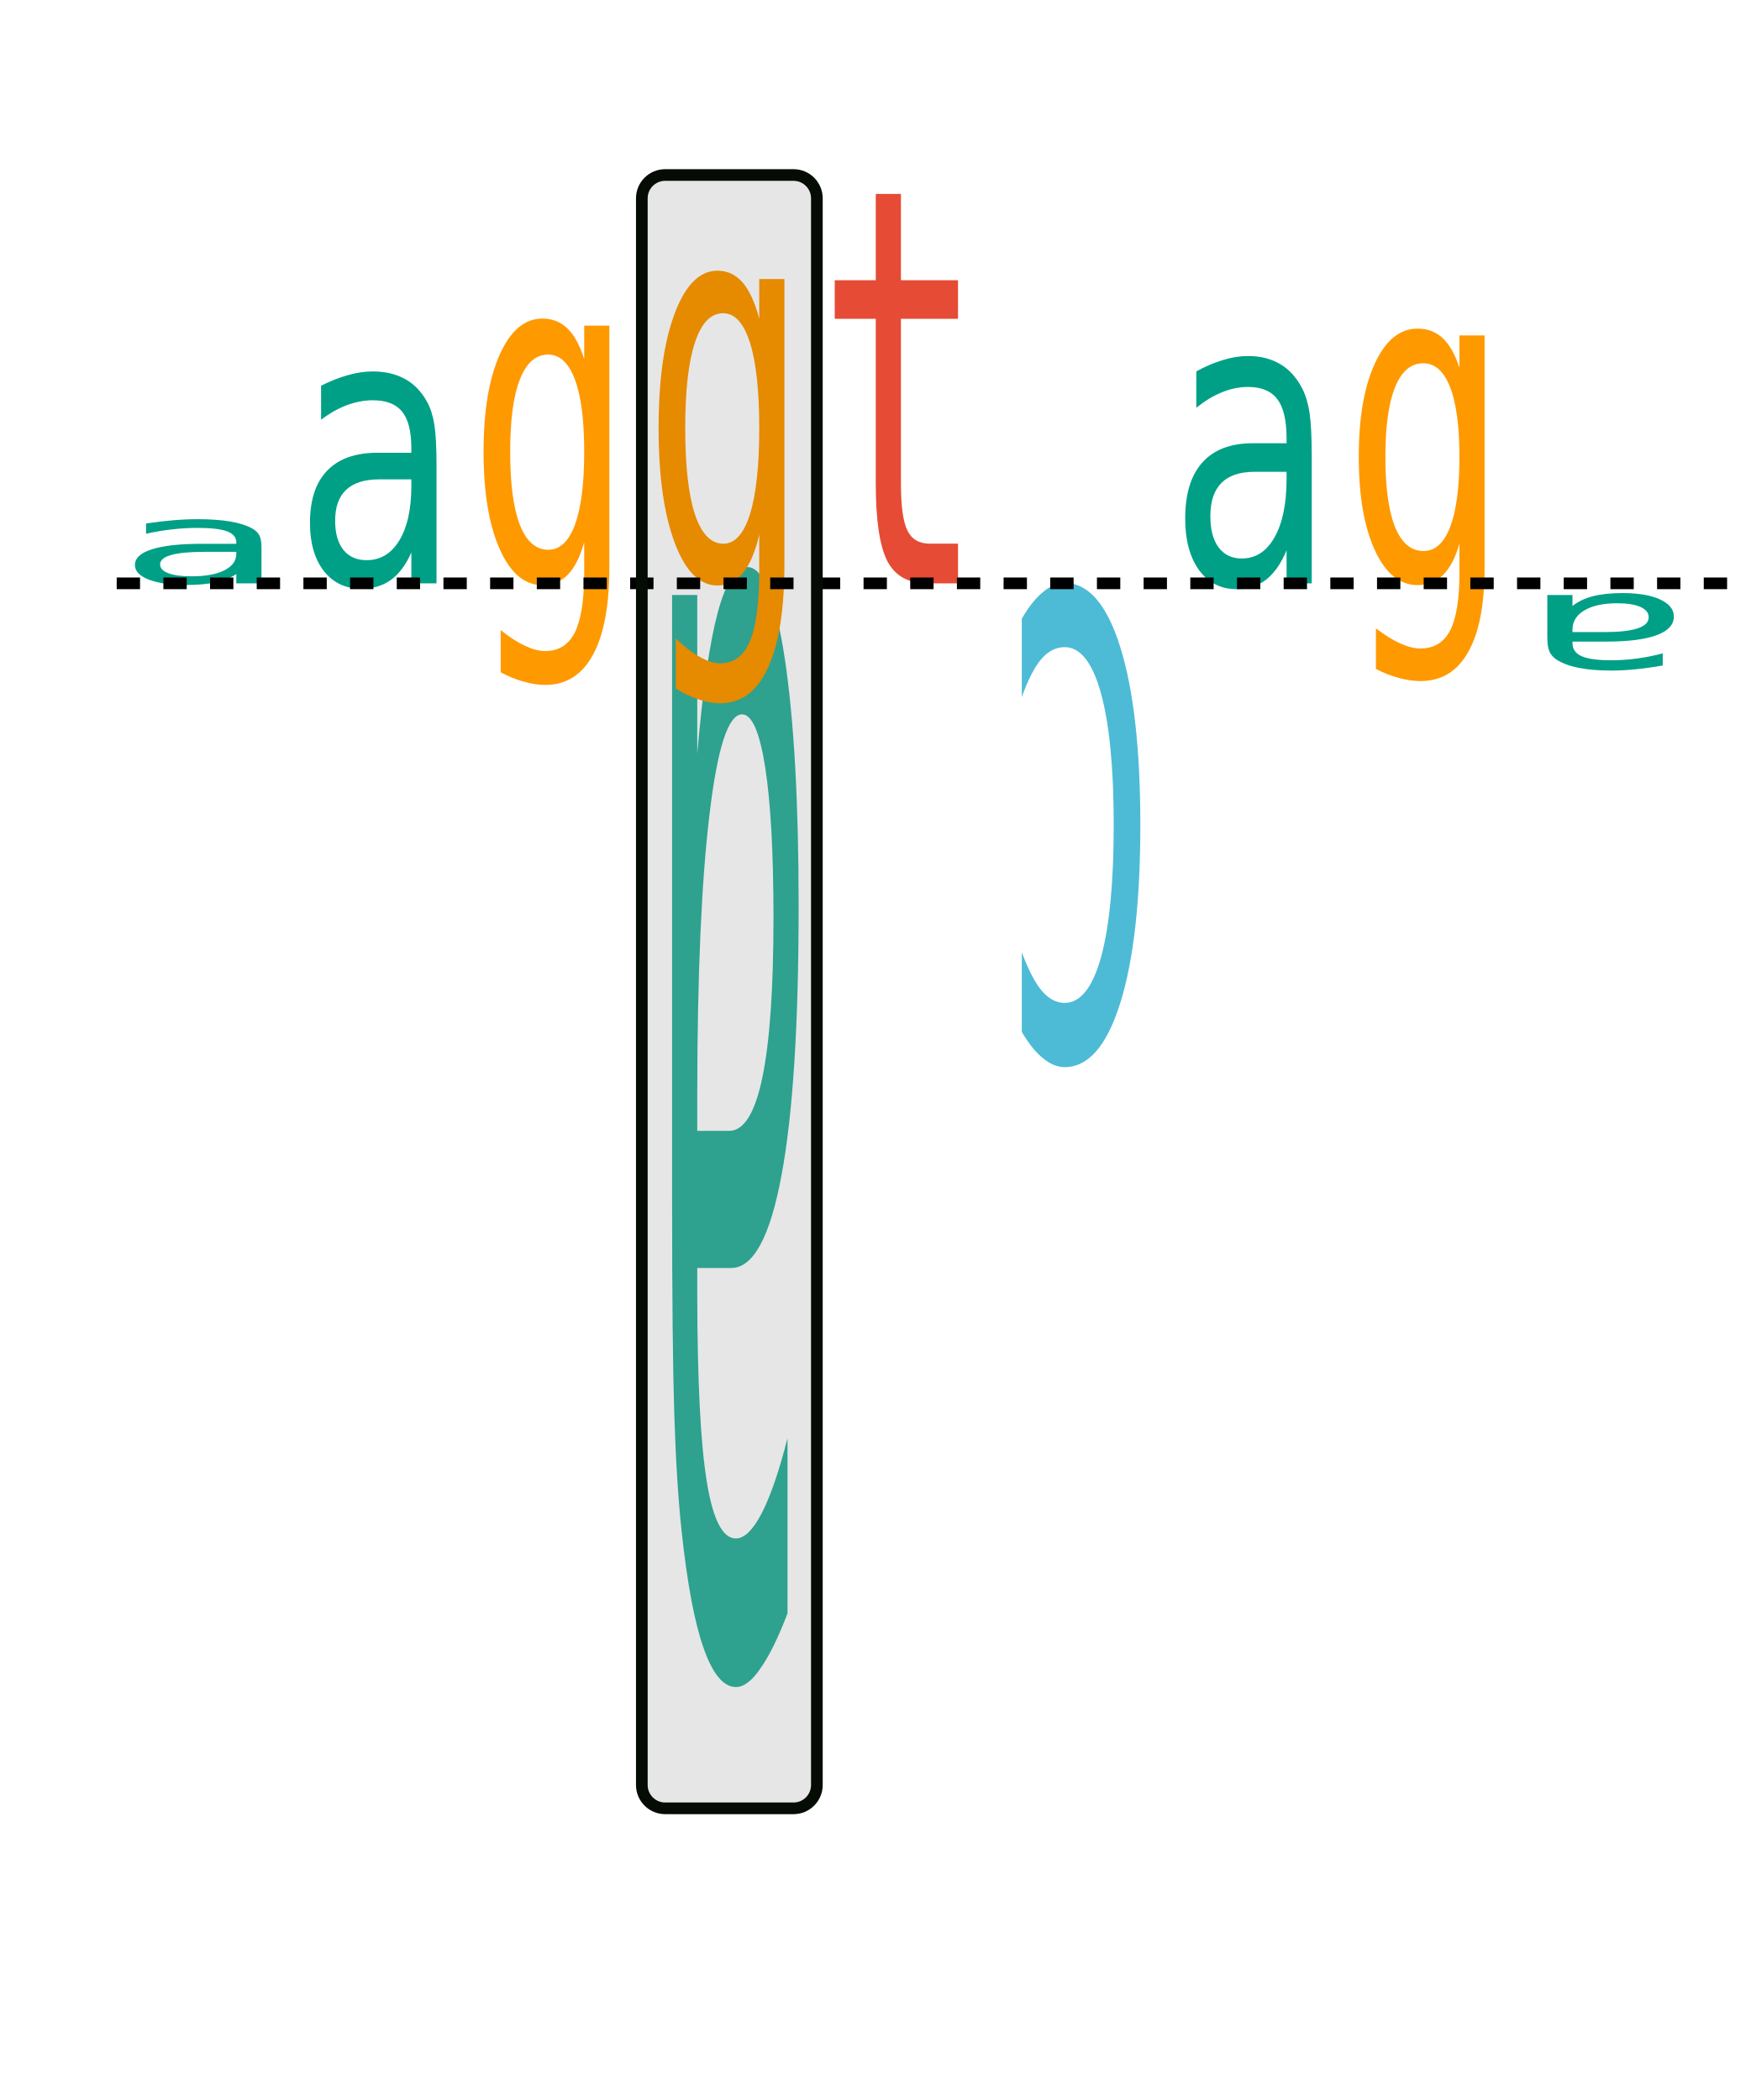
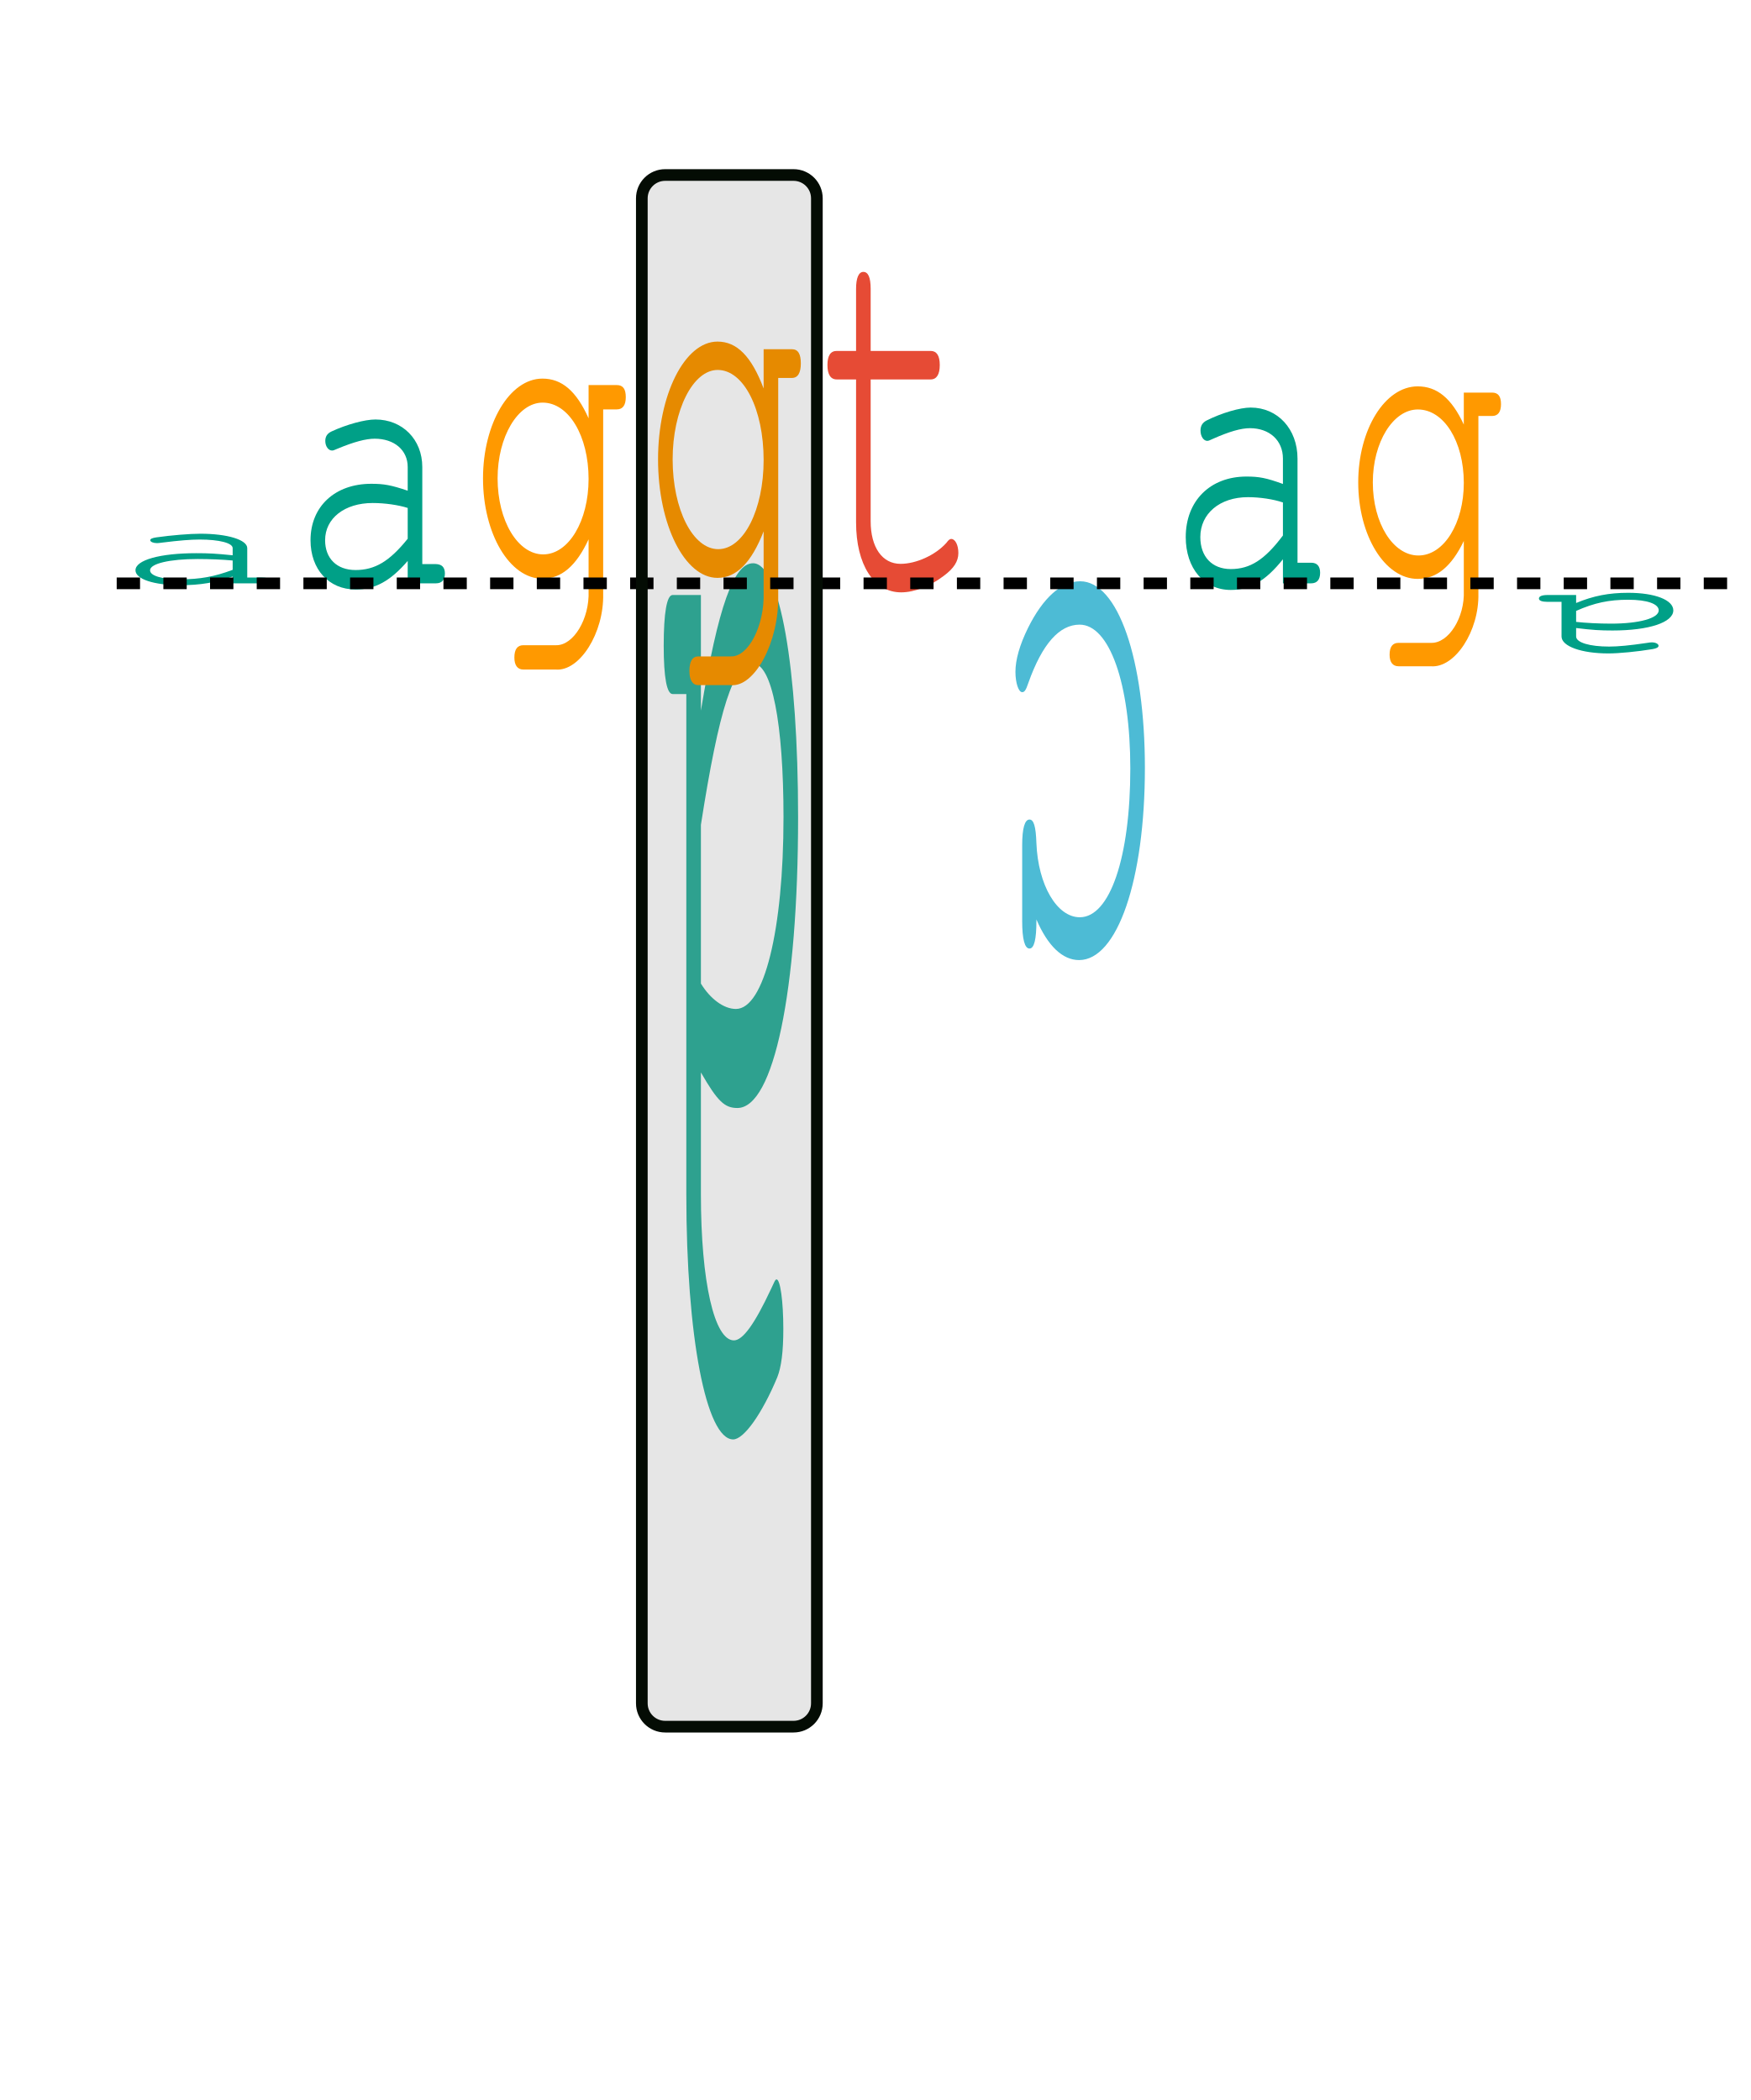
<svg xmlns="http://www.w3.org/2000/svg" width="150" height="180">
  <style>
-   text { font: 24px monospace; }
+   text { font: 24px courier, monospace; }
  </style>
  <g>
    <g transform="translate(70,51)  scale(1,6.965784)  rotate(180)">
      <text x="0" y="0" fill="#00A087" opacity="0.8" style="text-shadow: 1px 1px #000000;">a</text>
    </g>
    <g transform="translate(10,50) scale(1,0.409255)">
      <text x="0" y="0" fill="#00A087">a</text>
    </g>
    <g transform="translate(25,50) scale(1,1.351628)">
      <text x="0" y="0" fill="#00A087">a</text>
    </g>
    <g transform="translate(40,50) scale(1,1.688852)">
      <text x="0" y="0" fill="#ff9900">g</text>
    </g>
    <g transform="translate(55,50) scale(1,1.994218)">
      <text x="0" y="0" fill="#ff9900">g</text>
    </g>
    <g transform="translate(70,50) scale(1,1.97966)">
      <text x="0" y="0" fill="#e64b35">t</text>
    </g>
    <g transform="translate(100,51)  scale(1,3.011588)  rotate(180)">
      <text x="0" y="0" fill="#4dbbd5">c</text>
    </g>
    <g transform="translate(100,50) scale(1,1.449957)">
      <text x="0" y="0" fill="#00A087">a</text>
    </g>
    <g transform="translate(115,50) scale(1,1.624803)">
      <text x="0" y="0" fill="#ff9900">g</text>
    </g>
    <g transform="translate(145,51)  scale(1,0.481969)  rotate(180)">
      <text x="0" y="0" fill="#00A087">a</text>
    </g>
    <g fill="none" stroke="black" stroke-width="1">
      <path stroke-dasharray="2,2" d="M10 50 L150 50" />
    </g>
-     <rect x="55" y="15" width="15" height="140" rx="2" fill-opacity="0.1" style="stroke-width:1; stroke:rgb(4, 12, 4);" />
+     <rect x="55" y="15" width="15" height="133" rx="2" fill-opacity="0.1" style="stroke-width:1; stroke:rgb(4, 12, 4);" />
  </g>
</svg>
